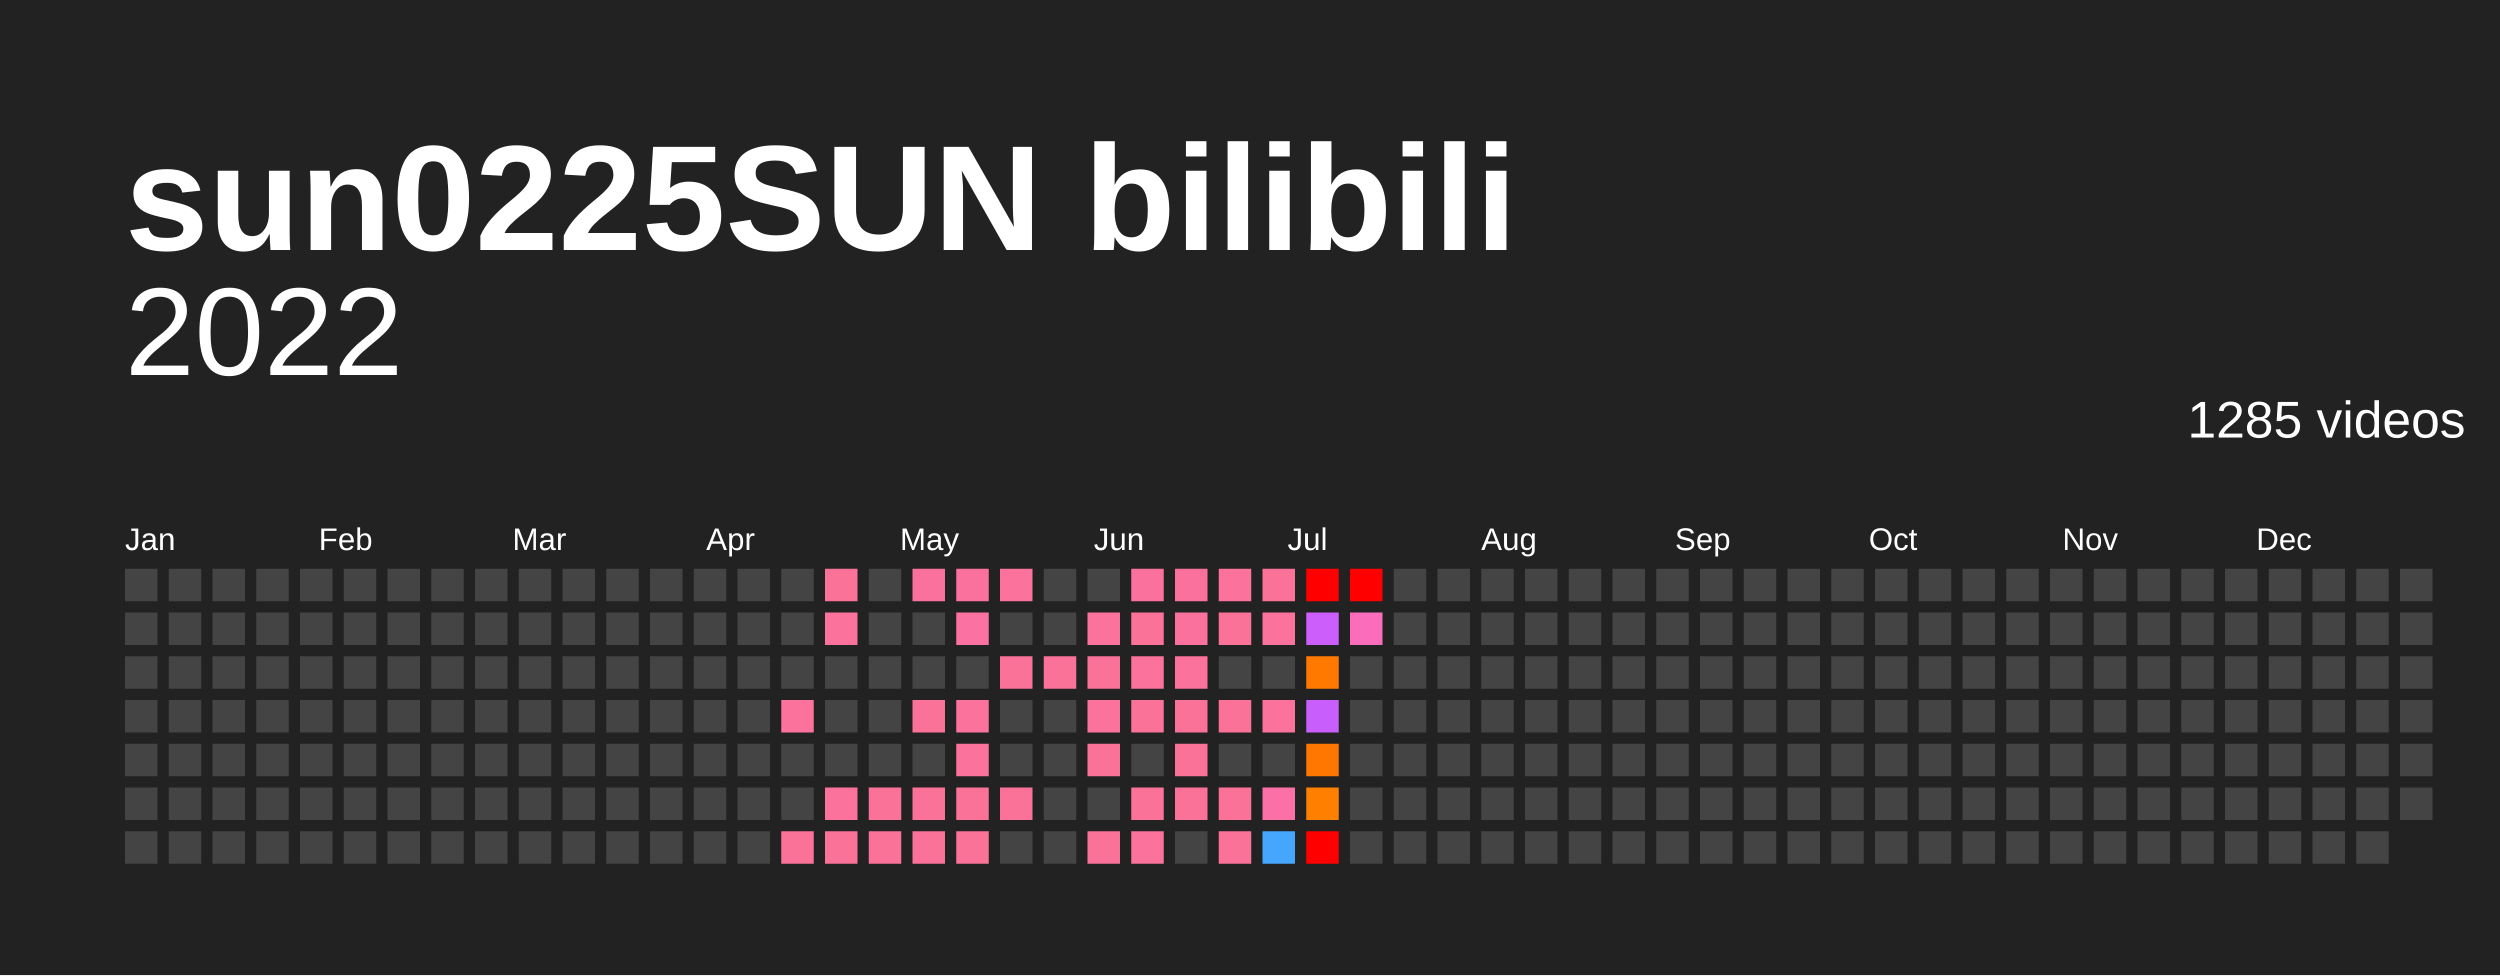
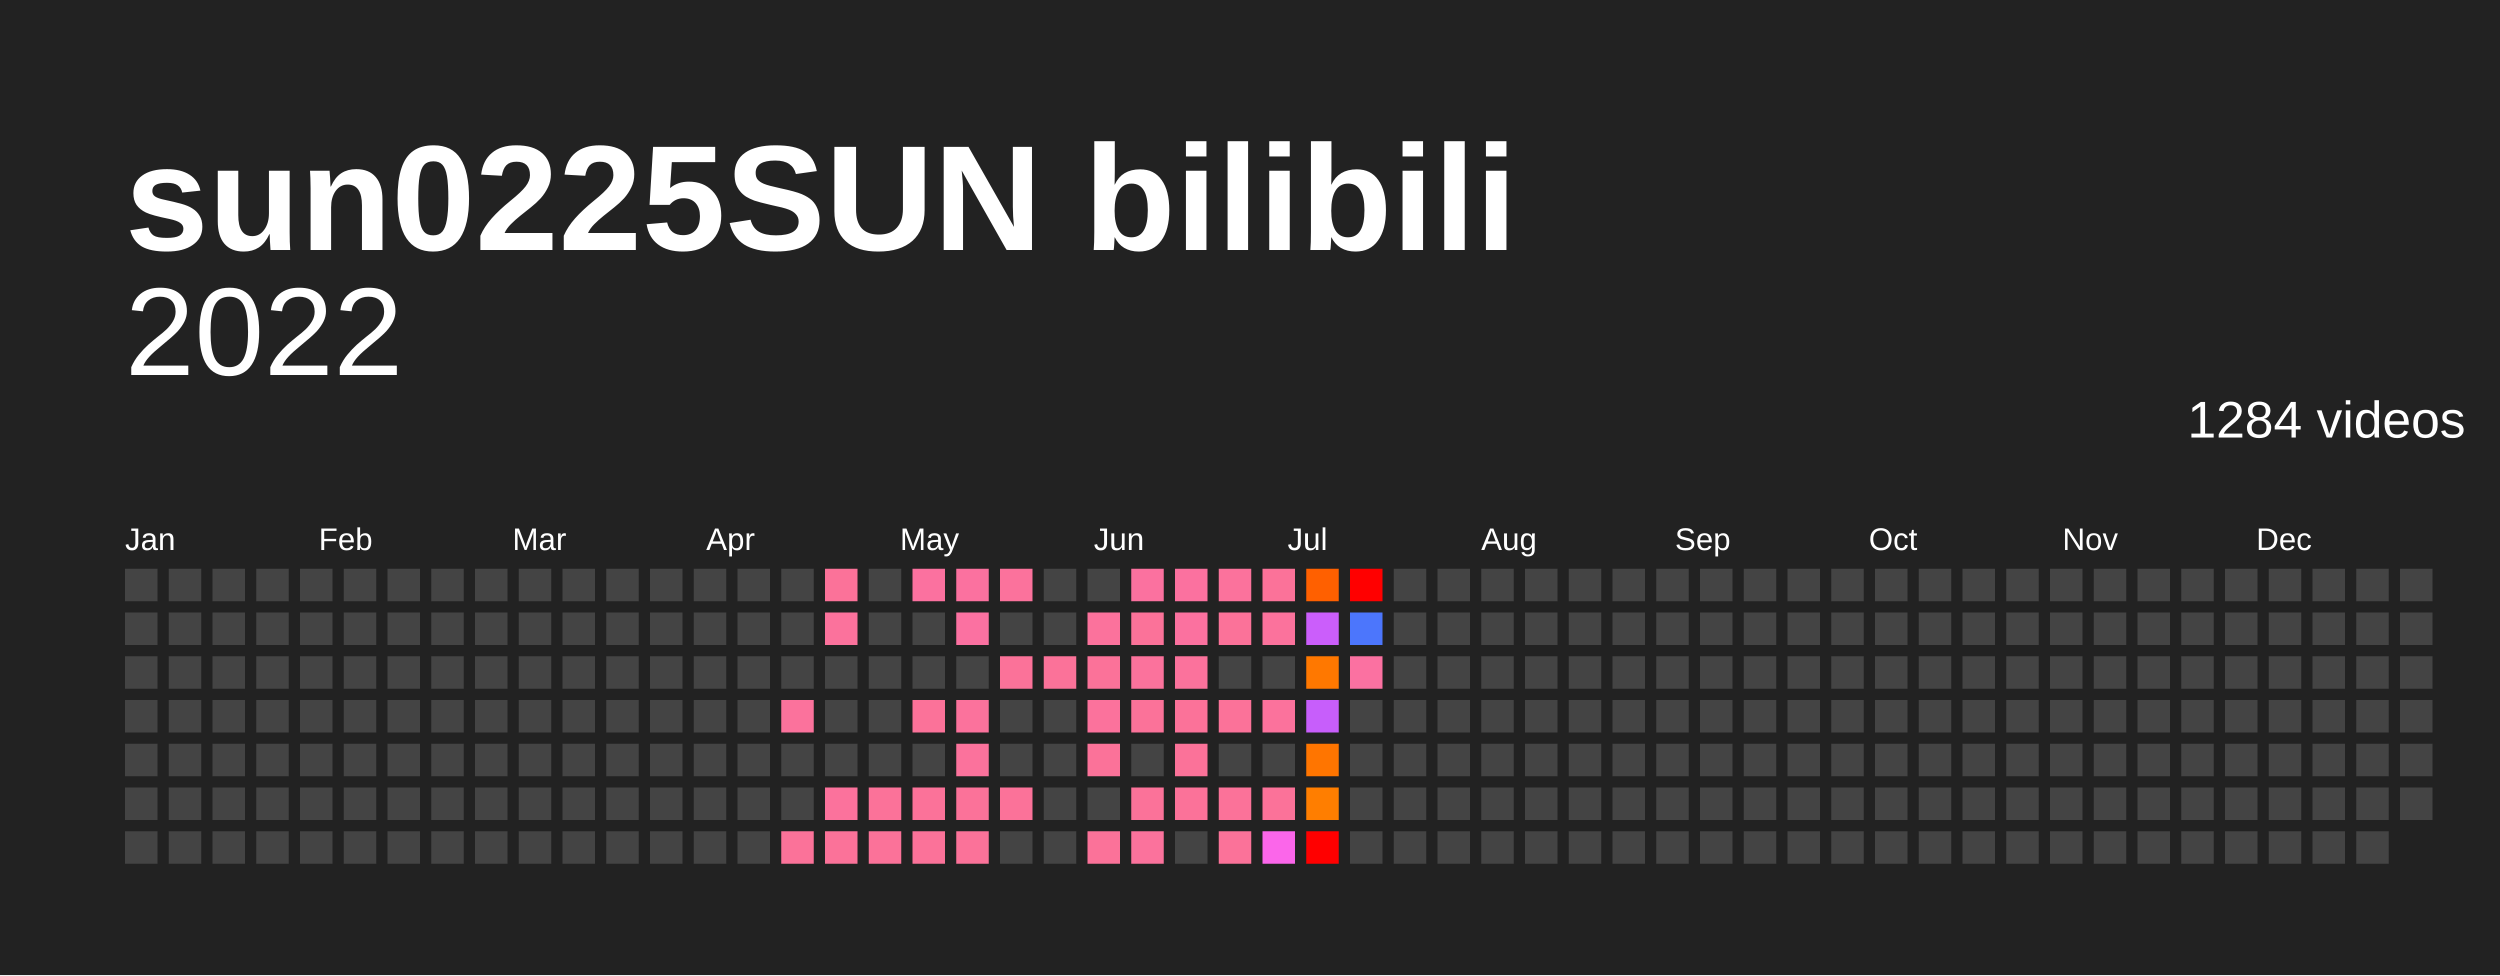
<svg xmlns="http://www.w3.org/2000/svg" baseProfile="full" height="78mm" version="1.1" viewBox="0,0,200,78" width="200mm">
  <defs />
  <rect fill="#222222" height="78" width="200" x="0" y="0" />
  <text fill="#FFFFFF" style="font-size:12px; font-family:Arial; font-weight:bold;" x="10" y="20">sun0225SUN bilibili</text>
  <text alignment-baseline="hanging" fill="#FFFFFF" style="font-size:10.0px; font-family:Arial;" x="10" y="30">2022</text>
-   <text alignment-baseline="hanging" fill="#FFFFFF" style="font-size:4.125px; font-family:Arial;" x="175" y="35">1285 videos</text>
+   <text alignment-baseline="hanging" fill="#FFFFFF" style="font-size:4.125px; font-family:Arial;" x="175" y="35">1284 videos</text>
  <text fill="#FFFFFF" style="font-size:2.5px; font-family:Arial" x="10.0" y="44">Jan</text>
  <text fill="#FFFFFF" style="font-size:2.5px; font-family:Arial" x="25.5" y="44">Feb</text>
  <text fill="#FFFFFF" style="font-size:2.5px; font-family:Arial" x="41.0" y="44">Mar</text>
  <text fill="#FFFFFF" style="font-size:2.5px; font-family:Arial" x="56.5" y="44">Apr</text>
  <text fill="#FFFFFF" style="font-size:2.5px; font-family:Arial" x="72.0" y="44">May</text>
  <text fill="#FFFFFF" style="font-size:2.5px; font-family:Arial" x="87.5" y="44">Jun</text>
  <text fill="#FFFFFF" style="font-size:2.5px; font-family:Arial" x="103.0" y="44">Jul</text>
  <text fill="#FFFFFF" style="font-size:2.5px; font-family:Arial" x="118.5" y="44">Aug</text>
  <text fill="#FFFFFF" style="font-size:2.5px; font-family:Arial" x="134.0" y="44">Sep</text>
  <text fill="#FFFFFF" style="font-size:2.5px; font-family:Arial" x="149.5" y="44">Oct</text>
  <text fill="#FFFFFF" style="font-size:2.5px; font-family:Arial" x="165.0" y="44">Nov</text>
  <text fill="#FFFFFF" style="font-size:2.5px; font-family:Arial" x="180.5" y="44">Dec</text>
  <rect fill="#444444" height="2.6" width="2.6" x="10.0" y="45.5" />
  <rect fill="#444444" height="2.6" width="2.6" x="10.0" y="49.0" />
  <rect fill="#444444" height="2.6" width="2.6" x="10.0" y="52.5" />
  <rect fill="#444444" height="2.6" width="2.6" x="10.0" y="56.0" />
  <rect fill="#444444" height="2.6" width="2.6" x="10.0" y="59.5" />
  <rect fill="#444444" height="2.6" width="2.6" x="10.0" y="63.0" />
  <rect fill="#444444" height="2.6" width="2.6" x="10.0" y="66.5" />
  <rect fill="#444444" height="2.6" width="2.6" x="13.5" y="45.5" />
  <rect fill="#444444" height="2.6" width="2.6" x="13.5" y="49.0" />
  <rect fill="#444444" height="2.6" width="2.6" x="13.5" y="52.5" />
  <rect fill="#444444" height="2.6" width="2.6" x="13.5" y="56.0" />
  <rect fill="#444444" height="2.6" width="2.6" x="13.5" y="59.5" />
  <rect fill="#444444" height="2.6" width="2.6" x="13.5" y="63.0" />
  <rect fill="#444444" height="2.6" width="2.6" x="13.5" y="66.5" />
  <rect fill="#444444" height="2.6" width="2.6" x="17.0" y="45.5" />
  <rect fill="#444444" height="2.6" width="2.6" x="17.0" y="49.0" />
  <rect fill="#444444" height="2.6" width="2.6" x="17.0" y="52.5" />
  <rect fill="#444444" height="2.6" width="2.6" x="17.0" y="56.0" />
  <rect fill="#444444" height="2.6" width="2.6" x="17.0" y="59.5" />
  <rect fill="#444444" height="2.6" width="2.6" x="17.0" y="63.0" />
  <rect fill="#444444" height="2.6" width="2.6" x="17.0" y="66.5" />
  <rect fill="#444444" height="2.6" width="2.6" x="20.5" y="45.5" />
  <rect fill="#444444" height="2.6" width="2.6" x="20.5" y="49.0" />
  <rect fill="#444444" height="2.6" width="2.6" x="20.5" y="52.5" />
  <rect fill="#444444" height="2.6" width="2.6" x="20.5" y="56.0" />
  <rect fill="#444444" height="2.6" width="2.6" x="20.5" y="59.5" />
  <rect fill="#444444" height="2.6" width="2.6" x="20.5" y="63.0" />
  <rect fill="#444444" height="2.6" width="2.6" x="20.5" y="66.5" />
  <rect fill="#444444" height="2.6" width="2.6" x="24.0" y="45.5" />
  <rect fill="#444444" height="2.6" width="2.6" x="24.0" y="49.0" />
  <rect fill="#444444" height="2.6" width="2.6" x="24.0" y="52.5" />
  <rect fill="#444444" height="2.6" width="2.6" x="24.0" y="56.0" />
  <rect fill="#444444" height="2.6" width="2.6" x="24.0" y="59.5" />
  <rect fill="#444444" height="2.6" width="2.6" x="24.0" y="63.0" />
  <rect fill="#444444" height="2.6" width="2.6" x="24.0" y="66.5" />
  <rect fill="#444444" height="2.6" width="2.6" x="27.5" y="45.5" />
  <rect fill="#444444" height="2.6" width="2.6" x="27.5" y="49.0" />
  <rect fill="#444444" height="2.6" width="2.6" x="27.5" y="52.5" />
  <rect fill="#444444" height="2.6" width="2.6" x="27.5" y="56.0" />
  <rect fill="#444444" height="2.6" width="2.6" x="27.5" y="59.5" />
  <rect fill="#444444" height="2.6" width="2.6" x="27.5" y="63.0" />
  <rect fill="#444444" height="2.6" width="2.6" x="27.5" y="66.5" />
  <rect fill="#444444" height="2.6" width="2.6" x="31.0" y="45.5" />
  <rect fill="#444444" height="2.6" width="2.6" x="31.0" y="49.0" />
  <rect fill="#444444" height="2.6" width="2.6" x="31.0" y="52.5" />
  <rect fill="#444444" height="2.6" width="2.6" x="31.0" y="56.0" />
  <rect fill="#444444" height="2.6" width="2.6" x="31.0" y="59.5" />
  <rect fill="#444444" height="2.6" width="2.6" x="31.0" y="63.0" />
  <rect fill="#444444" height="2.6" width="2.6" x="31.0" y="66.5" />
  <rect fill="#444444" height="2.6" width="2.6" x="34.5" y="45.5" />
  <rect fill="#444444" height="2.6" width="2.6" x="34.5" y="49.0" />
  <rect fill="#444444" height="2.6" width="2.6" x="34.5" y="52.5" />
  <rect fill="#444444" height="2.6" width="2.6" x="34.5" y="56.0" />
  <rect fill="#444444" height="2.6" width="2.6" x="34.5" y="59.5" />
  <rect fill="#444444" height="2.6" width="2.6" x="34.5" y="63.0" />
  <rect fill="#444444" height="2.6" width="2.6" x="34.5" y="66.5" />
  <rect fill="#444444" height="2.6" width="2.6" x="38.0" y="45.5" />
  <rect fill="#444444" height="2.6" width="2.6" x="38.0" y="49.0" />
  <rect fill="#444444" height="2.6" width="2.6" x="38.0" y="52.5" />
  <rect fill="#444444" height="2.6" width="2.6" x="38.0" y="56.0" />
  <rect fill="#444444" height="2.6" width="2.6" x="38.0" y="59.5" />
  <rect fill="#444444" height="2.6" width="2.6" x="38.0" y="63.0" />
  <rect fill="#444444" height="2.6" width="2.6" x="38.0" y="66.5" />
  <rect fill="#444444" height="2.6" width="2.6" x="41.5" y="45.5" />
  <rect fill="#444444" height="2.6" width="2.6" x="41.5" y="49.0" />
  <rect fill="#444444" height="2.6" width="2.6" x="41.5" y="52.5" />
  <rect fill="#444444" height="2.6" width="2.6" x="41.5" y="56.0" />
  <rect fill="#444444" height="2.6" width="2.6" x="41.5" y="59.5" />
  <rect fill="#444444" height="2.6" width="2.6" x="41.5" y="63.0" />
  <rect fill="#444444" height="2.6" width="2.6" x="41.5" y="66.5" />
  <rect fill="#444444" height="2.6" width="2.6" x="45.0" y="45.5" />
  <rect fill="#444444" height="2.6" width="2.6" x="45.0" y="49.0" />
  <rect fill="#444444" height="2.6" width="2.6" x="45.0" y="52.5" />
  <rect fill="#444444" height="2.6" width="2.6" x="45.0" y="56.0" />
  <rect fill="#444444" height="2.6" width="2.6" x="45.0" y="59.5" />
  <rect fill="#444444" height="2.6" width="2.6" x="45.0" y="63.0" />
  <rect fill="#444444" height="2.6" width="2.6" x="45.0" y="66.5" />
  <rect fill="#444444" height="2.6" width="2.6" x="48.5" y="45.5" />
  <rect fill="#444444" height="2.6" width="2.6" x="48.5" y="49.0" />
  <rect fill="#444444" height="2.6" width="2.6" x="48.5" y="52.5" />
  <rect fill="#444444" height="2.6" width="2.6" x="48.5" y="56.0" />
  <rect fill="#444444" height="2.6" width="2.6" x="48.5" y="59.5" />
  <rect fill="#444444" height="2.6" width="2.6" x="48.5" y="63.0" />
  <rect fill="#444444" height="2.6" width="2.6" x="48.5" y="66.5" />
  <rect fill="#444444" height="2.6" width="2.6" x="52.0" y="45.5" />
  <rect fill="#444444" height="2.6" width="2.6" x="52.0" y="49.0" />
  <rect fill="#444444" height="2.6" width="2.6" x="52.0" y="52.5" />
  <rect fill="#444444" height="2.6" width="2.6" x="52.0" y="56.0" />
  <rect fill="#444444" height="2.6" width="2.6" x="52.0" y="59.5" />
  <rect fill="#444444" height="2.6" width="2.6" x="52.0" y="63.0" />
  <rect fill="#444444" height="2.6" width="2.6" x="52.0" y="66.5" />
  <rect fill="#444444" height="2.6" width="2.6" x="55.5" y="45.5" />
  <rect fill="#444444" height="2.6" width="2.6" x="55.5" y="49.0" />
  <rect fill="#444444" height="2.6" width="2.6" x="55.5" y="52.5" />
  <rect fill="#444444" height="2.6" width="2.6" x="55.5" y="56.0" />
  <rect fill="#444444" height="2.6" width="2.6" x="55.5" y="59.5" />
  <rect fill="#444444" height="2.6" width="2.6" x="55.5" y="63.0" />
  <rect fill="#444444" height="2.6" width="2.6" x="55.5" y="66.5" />
  <rect fill="#444444" height="2.6" width="2.6" x="59.0" y="45.5" />
  <rect fill="#444444" height="2.6" width="2.6" x="59.0" y="49.0" />
  <rect fill="#444444" height="2.6" width="2.6" x="59.0" y="52.5" />
  <rect fill="#444444" height="2.6" width="2.6" x="59.0" y="56.0" />
  <rect fill="#444444" height="2.6" width="2.6" x="59.0" y="59.5" />
  <rect fill="#444444" height="2.6" width="2.6" x="59.0" y="63.0" />
  <rect fill="#444444" height="2.6" width="2.6" x="59.0" y="66.5" />
  <rect fill="#444444" height="2.6" width="2.6" x="62.5" y="45.5" />
  <rect fill="#444444" height="2.6" width="2.6" x="62.5" y="49.0" />
  <rect fill="#444444" height="2.6" width="2.6" x="62.5" y="52.5" />
  <rect fill="#fb729c" height="2.6" width="2.6" x="62.5" y="56.0" />
  <rect fill="#444444" height="2.6" width="2.6" x="62.5" y="59.5" />
  <rect fill="#444444" height="2.6" width="2.6" x="62.5" y="63.0" />
  <rect fill="#fb7299" height="2.6" width="2.6" x="62.5" y="66.5" />
  <rect fill="#fb7299" height="2.6" width="2.6" x="66.0" y="45.5" />
  <rect fill="#fb729c" height="2.6" width="2.6" x="66.0" y="49.0" />
  <rect fill="#444444" height="2.6" width="2.6" x="66.0" y="52.5" />
  <rect fill="#444444" height="2.6" width="2.6" x="66.0" y="56.0" />
  <rect fill="#444444" height="2.6" width="2.6" x="66.0" y="59.5" />
  <rect fill="#fb729c" height="2.6" width="2.6" x="66.0" y="63.0" />
  <rect fill="#fb7299" height="2.6" width="2.6" x="66.0" y="66.5" />
  <rect fill="#444444" height="2.6" width="2.6" x="69.5" y="45.5" />
  <rect fill="#444444" height="2.6" width="2.6" x="69.5" y="49.0" />
  <rect fill="#444444" height="2.6" width="2.6" x="69.5" y="52.5" />
  <rect fill="#444444" height="2.6" width="2.6" x="69.5" y="56.0" />
  <rect fill="#444444" height="2.6" width="2.6" x="69.5" y="59.5" />
  <rect fill="#fb7299" height="2.6" width="2.6" x="69.5" y="63.0" />
  <rect fill="#fb7299" height="2.6" width="2.6" x="69.5" y="66.5" />
-   <rect fill="#fb719e" height="2.6" width="2.6" x="73.0" y="45.5" />
+   <rect fill="#fb719f" height="2.6" width="2.6" x="73.0" y="45.5" />
  <rect fill="#444444" height="2.6" width="2.6" x="73.0" y="49.0" />
  <rect fill="#444444" height="2.6" width="2.6" x="73.0" y="52.5" />
  <rect fill="#fb7299" height="2.6" width="2.6" x="73.0" y="56.0" />
  <rect fill="#444444" height="2.6" width="2.6" x="73.0" y="59.5" />
  <rect fill="#fb7299" height="2.6" width="2.6" x="73.0" y="63.0" />
  <rect fill="#fb7299" height="2.6" width="2.6" x="73.0" y="66.5" />
-   <rect fill="#fb719e" height="2.6" width="2.6" x="76.5" y="45.5" />
+   <rect fill="#fb719f" height="2.6" width="2.6" x="76.5" y="45.5" />
  <rect fill="#fb71a1" height="2.6" width="2.6" x="76.5" y="49.0" />
  <rect fill="#444444" height="2.6" width="2.6" x="76.5" y="52.5" />
  <rect fill="#fb729c" height="2.6" width="2.6" x="76.5" y="56.0" />
  <rect fill="#fb729c" height="2.6" width="2.6" x="76.5" y="59.5" />
  <rect fill="#fb7299" height="2.6" width="2.6" x="76.5" y="63.0" />
  <rect fill="#fb7299" height="2.6" width="2.6" x="76.5" y="66.5" />
  <rect fill="#fb729c" height="2.6" width="2.6" x="80.0" y="45.5" />
  <rect fill="#444444" height="2.6" width="2.6" x="80.0" y="49.0" />
  <rect fill="#fb7299" height="2.6" width="2.6" x="80.0" y="52.5" />
  <rect fill="#444444" height="2.6" width="2.6" x="80.0" y="56.0" />
  <rect fill="#444444" height="2.6" width="2.6" x="80.0" y="59.5" />
  <rect fill="#fb7299" height="2.6" width="2.6" x="80.0" y="63.0" />
  <rect fill="#444444" height="2.6" width="2.6" x="80.0" y="66.5" />
  <rect fill="#444444" height="2.6" width="2.6" x="83.5" y="45.5" />
  <rect fill="#444444" height="2.6" width="2.6" x="83.5" y="49.0" />
  <rect fill="#fb7299" height="2.6" width="2.6" x="83.5" y="52.5" />
  <rect fill="#444444" height="2.6" width="2.6" x="83.5" y="56.0" />
  <rect fill="#444444" height="2.6" width="2.6" x="83.5" y="59.5" />
  <rect fill="#444444" height="2.6" width="2.6" x="83.5" y="63.0" />
  <rect fill="#444444" height="2.6" width="2.6" x="83.5" y="66.5" />
  <rect fill="#444444" height="2.6" width="2.6" x="87.0" y="45.5" />
  <rect fill="#fb729c" height="2.6" width="2.6" x="87.0" y="49.0" />
  <rect fill="#fb7299" height="2.6" width="2.6" x="87.0" y="52.5" />
  <rect fill="#fb729c" height="2.6" width="2.6" x="87.0" y="56.0" />
  <rect fill="#fb7299" height="2.6" width="2.6" x="87.0" y="59.5" />
  <rect fill="#444444" height="2.6" width="2.6" x="87.0" y="63.0" />
  <rect fill="#fb7299" height="2.6" width="2.6" x="87.0" y="66.5" />
-   <rect fill="#fb719e" height="2.6" width="2.6" x="90.5" y="45.5" />
+   <rect fill="#fb719f" height="2.6" width="2.6" x="90.5" y="45.5" />
  <rect fill="#fb7299" height="2.6" width="2.6" x="90.5" y="49.0" />
  <rect fill="#fb729c" height="2.6" width="2.6" x="90.5" y="52.5" />
  <rect fill="#fb7299" height="2.6" width="2.6" x="90.5" y="56.0" />
  <rect fill="#444444" height="2.6" width="2.6" x="90.5" y="59.5" />
  <rect fill="#fb7299" height="2.6" width="2.6" x="90.5" y="63.0" />
  <rect fill="#fb729c" height="2.6" width="2.6" x="90.5" y="66.5" />
-   <rect fill="#fb719e" height="2.6" width="2.6" x="94.0" y="45.5" />
-   <rect fill="#fb719e" height="2.6" width="2.6" x="94.0" y="49.0" />
+   <rect fill="#fb719f" height="2.6" width="2.6" x="94.0" y="45.5" />
+   <rect fill="#fb719f" height="2.6" width="2.6" x="94.0" y="49.0" />
  <rect fill="#fb729c" height="2.6" width="2.6" x="94.0" y="52.5" />
  <rect fill="#fb7299" height="2.6" width="2.6" x="94.0" y="56.0" />
  <rect fill="#fb7299" height="2.6" width="2.6" x="94.0" y="59.5" />
  <rect fill="#fb7299" height="2.6" width="2.6" x="94.0" y="63.0" />
  <rect fill="#444444" height="2.6" width="2.6" x="94.0" y="66.5" />
  <rect fill="#fb729c" height="2.6" width="2.6" x="97.5" y="45.5" />
  <rect fill="#fb7299" height="2.6" width="2.6" x="97.5" y="49.0" />
  <rect fill="#444444" height="2.6" width="2.6" x="97.5" y="52.5" />
  <rect fill="#fb7299" height="2.6" width="2.6" x="97.5" y="56.0" />
  <rect fill="#444444" height="2.6" width="2.6" x="97.5" y="59.5" />
  <rect fill="#fb7299" height="2.6" width="2.6" x="97.5" y="63.0" />
  <rect fill="#fb7299" height="2.6" width="2.6" x="97.5" y="66.5" />
  <rect fill="#fb7299" height="2.6" width="2.6" x="101.0" y="45.5" />
  <rect fill="#fb729c" height="2.6" width="2.6" x="101.0" y="49.0" />
  <rect fill="#444444" height="2.6" width="2.6" x="101.0" y="52.5" />
  <rect fill="#fb729c" height="2.6" width="2.6" x="101.0" y="56.0" />
  <rect fill="#444444" height="2.6" width="2.6" x="101.0" y="59.5" />
-   <rect fill="#fb70a7" height="2.6" width="2.6" x="101.0" y="63.0" />
-   <rect fill="#46a5fc" height="2.6" width="2.6" x="101.0" y="66.5" />
-   <rect fill="red" height="2.6" width="2.6" x="104.5" y="45.5" />
-   <rect fill="#cc5efb" height="2.6" width="2.6" x="104.5" y="49.0" />
-   <rect fill="#ff7900" height="2.6" width="2.6" x="104.5" y="52.5" />
-   <rect fill="#c85efb" height="2.6" width="2.6" x="104.5" y="56.0" />
-   <rect fill="#ff7600" height="2.6" width="2.6" x="104.5" y="59.5" />
-   <rect fill="#ff7f00" height="2.6" width="2.6" x="104.5" y="63.0" />
+   <rect fill="#fb7299" height="2.6" width="2.6" x="101.0" y="63.0" />
+   <rect fill="#fb66ea" height="2.6" width="2.6" x="101.0" y="66.5" />
+   <rect fill="#ff6000" height="2.6" width="2.6" x="104.5" y="45.5" />
+   <rect fill="#cb5efb" height="2.6" width="2.6" x="104.5" y="49.0" />
+   <rect fill="#ff7800" height="2.6" width="2.6" x="104.5" y="52.5" />
+   <rect fill="#c75efb" height="2.6" width="2.6" x="104.5" y="56.0" />
+   <rect fill="#ff7500" height="2.6" width="2.6" x="104.5" y="59.5" />
+   <rect fill="#ff7e00" height="2.6" width="2.6" x="104.5" y="63.0" />
  <rect fill="red" height="2.6" width="2.6" x="104.5" y="66.5" />
  <rect fill="red" height="2.6" width="2.6" x="108.0" y="45.5" />
-   <rect fill="#fb6dbb" height="2.6" width="2.6" x="108.0" y="49.0" />
-   <rect fill="#444444" height="2.6" width="2.6" x="108.0" y="52.5" />
+   <rect fill="#4c76fc" height="2.6" width="2.6" x="108.0" y="49.0" />
+   <rect fill="#fb71a1" height="2.6" width="2.6" x="108.0" y="52.5" />
  <rect fill="#444444" height="2.6" width="2.6" x="108.0" y="56.0" />
  <rect fill="#444444" height="2.6" width="2.6" x="108.0" y="59.5" />
  <rect fill="#444444" height="2.6" width="2.6" x="108.0" y="63.0" />
  <rect fill="#444444" height="2.6" width="2.6" x="108.0" y="66.5" />
  <rect fill="#444444" height="2.6" width="2.6" x="111.5" y="45.5" />
  <rect fill="#444444" height="2.6" width="2.6" x="111.5" y="49.0" />
  <rect fill="#444444" height="2.6" width="2.6" x="111.5" y="52.5" />
  <rect fill="#444444" height="2.6" width="2.6" x="111.5" y="56.0" />
  <rect fill="#444444" height="2.6" width="2.6" x="111.5" y="59.5" />
  <rect fill="#444444" height="2.6" width="2.6" x="111.5" y="63.0" />
  <rect fill="#444444" height="2.6" width="2.6" x="111.5" y="66.5" />
  <rect fill="#444444" height="2.6" width="2.6" x="115.0" y="45.5" />
  <rect fill="#444444" height="2.6" width="2.6" x="115.0" y="49.0" />
  <rect fill="#444444" height="2.6" width="2.6" x="115.0" y="52.5" />
  <rect fill="#444444" height="2.6" width="2.6" x="115.0" y="56.0" />
  <rect fill="#444444" height="2.6" width="2.6" x="115.0" y="59.5" />
  <rect fill="#444444" height="2.6" width="2.6" x="115.0" y="63.0" />
  <rect fill="#444444" height="2.6" width="2.6" x="115.0" y="66.5" />
  <rect fill="#444444" height="2.6" width="2.6" x="118.5" y="45.5" />
  <rect fill="#444444" height="2.6" width="2.6" x="118.5" y="49.0" />
  <rect fill="#444444" height="2.6" width="2.6" x="118.5" y="52.5" />
  <rect fill="#444444" height="2.6" width="2.6" x="118.5" y="56.0" />
  <rect fill="#444444" height="2.6" width="2.6" x="118.5" y="59.5" />
  <rect fill="#444444" height="2.6" width="2.6" x="118.5" y="63.0" />
  <rect fill="#444444" height="2.6" width="2.6" x="118.5" y="66.5" />
  <rect fill="#444444" height="2.6" width="2.6" x="122.0" y="45.5" />
  <rect fill="#444444" height="2.6" width="2.6" x="122.0" y="49.0" />
  <rect fill="#444444" height="2.6" width="2.6" x="122.0" y="52.5" />
  <rect fill="#444444" height="2.6" width="2.6" x="122.0" y="56.0" />
  <rect fill="#444444" height="2.6" width="2.6" x="122.0" y="59.5" />
  <rect fill="#444444" height="2.6" width="2.6" x="122.0" y="63.0" />
  <rect fill="#444444" height="2.6" width="2.6" x="122.0" y="66.5" />
  <rect fill="#444444" height="2.6" width="2.6" x="125.5" y="45.5" />
  <rect fill="#444444" height="2.6" width="2.6" x="125.5" y="49.0" />
  <rect fill="#444444" height="2.6" width="2.6" x="125.5" y="52.5" />
  <rect fill="#444444" height="2.6" width="2.6" x="125.5" y="56.0" />
  <rect fill="#444444" height="2.6" width="2.6" x="125.5" y="59.5" />
  <rect fill="#444444" height="2.6" width="2.6" x="125.5" y="63.0" />
  <rect fill="#444444" height="2.6" width="2.6" x="125.5" y="66.5" />
  <rect fill="#444444" height="2.6" width="2.6" x="129.0" y="45.5" />
  <rect fill="#444444" height="2.6" width="2.6" x="129.0" y="49.0" />
  <rect fill="#444444" height="2.6" width="2.6" x="129.0" y="52.5" />
  <rect fill="#444444" height="2.6" width="2.6" x="129.0" y="56.0" />
  <rect fill="#444444" height="2.6" width="2.6" x="129.0" y="59.5" />
  <rect fill="#444444" height="2.6" width="2.6" x="129.0" y="63.0" />
  <rect fill="#444444" height="2.6" width="2.6" x="129.0" y="66.5" />
  <rect fill="#444444" height="2.6" width="2.6" x="132.5" y="45.5" />
  <rect fill="#444444" height="2.6" width="2.6" x="132.5" y="49.0" />
  <rect fill="#444444" height="2.6" width="2.6" x="132.5" y="52.5" />
  <rect fill="#444444" height="2.6" width="2.6" x="132.5" y="56.0" />
  <rect fill="#444444" height="2.6" width="2.6" x="132.5" y="59.5" />
  <rect fill="#444444" height="2.6" width="2.6" x="132.5" y="63.0" />
  <rect fill="#444444" height="2.6" width="2.6" x="132.5" y="66.5" />
  <rect fill="#444444" height="2.6" width="2.6" x="136.0" y="45.5" />
  <rect fill="#444444" height="2.6" width="2.6" x="136.0" y="49.0" />
  <rect fill="#444444" height="2.6" width="2.6" x="136.0" y="52.5" />
  <rect fill="#444444" height="2.6" width="2.6" x="136.0" y="56.0" />
  <rect fill="#444444" height="2.6" width="2.6" x="136.0" y="59.5" />
  <rect fill="#444444" height="2.6" width="2.6" x="136.0" y="63.0" />
  <rect fill="#444444" height="2.6" width="2.6" x="136.0" y="66.5" />
  <rect fill="#444444" height="2.6" width="2.6" x="139.5" y="45.5" />
  <rect fill="#444444" height="2.6" width="2.6" x="139.5" y="49.0" />
  <rect fill="#444444" height="2.6" width="2.6" x="139.5" y="52.5" />
  <rect fill="#444444" height="2.6" width="2.6" x="139.5" y="56.0" />
  <rect fill="#444444" height="2.6" width="2.6" x="139.5" y="59.5" />
  <rect fill="#444444" height="2.6" width="2.6" x="139.5" y="63.0" />
  <rect fill="#444444" height="2.6" width="2.6" x="139.5" y="66.5" />
  <rect fill="#444444" height="2.6" width="2.6" x="143.0" y="45.5" />
  <rect fill="#444444" height="2.6" width="2.6" x="143.0" y="49.0" />
  <rect fill="#444444" height="2.6" width="2.6" x="143.0" y="52.5" />
  <rect fill="#444444" height="2.6" width="2.6" x="143.0" y="56.0" />
  <rect fill="#444444" height="2.6" width="2.6" x="143.0" y="59.5" />
  <rect fill="#444444" height="2.6" width="2.6" x="143.0" y="63.0" />
  <rect fill="#444444" height="2.6" width="2.6" x="143.0" y="66.5" />
  <rect fill="#444444" height="2.6" width="2.6" x="146.5" y="45.5" />
  <rect fill="#444444" height="2.6" width="2.6" x="146.5" y="49.0" />
  <rect fill="#444444" height="2.6" width="2.6" x="146.5" y="52.5" />
  <rect fill="#444444" height="2.6" width="2.6" x="146.5" y="56.0" />
  <rect fill="#444444" height="2.6" width="2.6" x="146.5" y="59.5" />
  <rect fill="#444444" height="2.6" width="2.6" x="146.5" y="63.0" />
  <rect fill="#444444" height="2.6" width="2.6" x="146.5" y="66.5" />
  <rect fill="#444444" height="2.6" width="2.6" x="150.0" y="45.5" />
  <rect fill="#444444" height="2.6" width="2.6" x="150.0" y="49.0" />
  <rect fill="#444444" height="2.6" width="2.6" x="150.0" y="52.5" />
  <rect fill="#444444" height="2.6" width="2.6" x="150.0" y="56.0" />
  <rect fill="#444444" height="2.6" width="2.6" x="150.0" y="59.5" />
  <rect fill="#444444" height="2.6" width="2.6" x="150.0" y="63.0" />
  <rect fill="#444444" height="2.6" width="2.6" x="150.0" y="66.5" />
  <rect fill="#444444" height="2.6" width="2.6" x="153.5" y="45.5" />
  <rect fill="#444444" height="2.6" width="2.6" x="153.5" y="49.0" />
  <rect fill="#444444" height="2.6" width="2.6" x="153.5" y="52.5" />
  <rect fill="#444444" height="2.6" width="2.6" x="153.5" y="56.0" />
  <rect fill="#444444" height="2.6" width="2.6" x="153.5" y="59.5" />
  <rect fill="#444444" height="2.6" width="2.6" x="153.5" y="63.0" />
  <rect fill="#444444" height="2.6" width="2.6" x="153.5" y="66.5" />
  <rect fill="#444444" height="2.6" width="2.6" x="157.0" y="45.5" />
  <rect fill="#444444" height="2.6" width="2.6" x="157.0" y="49.0" />
  <rect fill="#444444" height="2.6" width="2.6" x="157.0" y="52.5" />
  <rect fill="#444444" height="2.6" width="2.6" x="157.0" y="56.0" />
  <rect fill="#444444" height="2.6" width="2.6" x="157.0" y="59.5" />
  <rect fill="#444444" height="2.6" width="2.6" x="157.0" y="63.0" />
  <rect fill="#444444" height="2.6" width="2.6" x="157.0" y="66.5" />
  <rect fill="#444444" height="2.6" width="2.6" x="160.5" y="45.5" />
  <rect fill="#444444" height="2.6" width="2.6" x="160.5" y="49.0" />
  <rect fill="#444444" height="2.6" width="2.6" x="160.5" y="52.5" />
  <rect fill="#444444" height="2.6" width="2.6" x="160.5" y="56.0" />
  <rect fill="#444444" height="2.6" width="2.6" x="160.5" y="59.5" />
  <rect fill="#444444" height="2.6" width="2.6" x="160.5" y="63.0" />
  <rect fill="#444444" height="2.6" width="2.6" x="160.5" y="66.5" />
  <rect fill="#444444" height="2.6" width="2.6" x="164.0" y="45.5" />
  <rect fill="#444444" height="2.6" width="2.6" x="164.0" y="49.0" />
  <rect fill="#444444" height="2.6" width="2.6" x="164.0" y="52.5" />
  <rect fill="#444444" height="2.6" width="2.6" x="164.0" y="56.0" />
  <rect fill="#444444" height="2.6" width="2.6" x="164.0" y="59.5" />
  <rect fill="#444444" height="2.6" width="2.6" x="164.0" y="63.0" />
  <rect fill="#444444" height="2.6" width="2.6" x="164.0" y="66.5" />
  <rect fill="#444444" height="2.6" width="2.6" x="167.5" y="45.5" />
  <rect fill="#444444" height="2.6" width="2.6" x="167.5" y="49.0" />
  <rect fill="#444444" height="2.6" width="2.6" x="167.5" y="52.5" />
  <rect fill="#444444" height="2.6" width="2.6" x="167.5" y="56.0" />
  <rect fill="#444444" height="2.6" width="2.6" x="167.5" y="59.5" />
  <rect fill="#444444" height="2.6" width="2.6" x="167.5" y="63.0" />
  <rect fill="#444444" height="2.6" width="2.6" x="167.5" y="66.5" />
  <rect fill="#444444" height="2.6" width="2.6" x="171.0" y="45.5" />
  <rect fill="#444444" height="2.6" width="2.6" x="171.0" y="49.0" />
  <rect fill="#444444" height="2.6" width="2.6" x="171.0" y="52.5" />
  <rect fill="#444444" height="2.6" width="2.6" x="171.0" y="56.0" />
  <rect fill="#444444" height="2.6" width="2.6" x="171.0" y="59.5" />
  <rect fill="#444444" height="2.6" width="2.6" x="171.0" y="63.0" />
  <rect fill="#444444" height="2.6" width="2.6" x="171.0" y="66.5" />
  <rect fill="#444444" height="2.6" width="2.6" x="174.5" y="45.5" />
  <rect fill="#444444" height="2.6" width="2.6" x="174.5" y="49.0" />
  <rect fill="#444444" height="2.6" width="2.6" x="174.5" y="52.5" />
  <rect fill="#444444" height="2.6" width="2.6" x="174.5" y="56.0" />
  <rect fill="#444444" height="2.6" width="2.6" x="174.5" y="59.5" />
  <rect fill="#444444" height="2.6" width="2.6" x="174.5" y="63.0" />
  <rect fill="#444444" height="2.6" width="2.6" x="174.5" y="66.5" />
  <rect fill="#444444" height="2.6" width="2.6" x="178.0" y="45.5" />
  <rect fill="#444444" height="2.6" width="2.6" x="178.0" y="49.0" />
  <rect fill="#444444" height="2.6" width="2.6" x="178.0" y="52.5" />
  <rect fill="#444444" height="2.6" width="2.6" x="178.0" y="56.0" />
  <rect fill="#444444" height="2.6" width="2.6" x="178.0" y="59.5" />
  <rect fill="#444444" height="2.6" width="2.6" x="178.0" y="63.0" />
  <rect fill="#444444" height="2.6" width="2.6" x="178.0" y="66.5" />
  <rect fill="#444444" height="2.6" width="2.6" x="181.5" y="45.5" />
  <rect fill="#444444" height="2.6" width="2.6" x="181.5" y="49.0" />
  <rect fill="#444444" height="2.6" width="2.6" x="181.5" y="52.5" />
  <rect fill="#444444" height="2.6" width="2.6" x="181.5" y="56.0" />
  <rect fill="#444444" height="2.6" width="2.6" x="181.5" y="59.5" />
  <rect fill="#444444" height="2.6" width="2.6" x="181.5" y="63.0" />
  <rect fill="#444444" height="2.6" width="2.6" x="181.5" y="66.5" />
  <rect fill="#444444" height="2.6" width="2.6" x="185.0" y="45.5" />
  <rect fill="#444444" height="2.6" width="2.6" x="185.0" y="49.0" />
  <rect fill="#444444" height="2.6" width="2.6" x="185.0" y="52.5" />
  <rect fill="#444444" height="2.6" width="2.6" x="185.0" y="56.0" />
  <rect fill="#444444" height="2.6" width="2.6" x="185.0" y="59.5" />
  <rect fill="#444444" height="2.6" width="2.6" x="185.0" y="63.0" />
  <rect fill="#444444" height="2.6" width="2.6" x="185.0" y="66.5" />
  <rect fill="#444444" height="2.6" width="2.6" x="188.5" y="45.5" />
  <rect fill="#444444" height="2.6" width="2.6" x="188.5" y="49.0" />
  <rect fill="#444444" height="2.6" width="2.6" x="188.5" y="52.5" />
  <rect fill="#444444" height="2.6" width="2.6" x="188.5" y="56.0" />
  <rect fill="#444444" height="2.6" width="2.6" x="188.5" y="59.5" />
  <rect fill="#444444" height="2.6" width="2.6" x="188.5" y="63.0" />
  <rect fill="#444444" height="2.6" width="2.6" x="188.5" y="66.5" />
  <rect fill="#444444" height="2.6" width="2.6" x="192.0" y="45.5" />
  <rect fill="#444444" height="2.6" width="2.6" x="192.0" y="49.0" />
  <rect fill="#444444" height="2.6" width="2.6" x="192.0" y="52.5" />
  <rect fill="#444444" height="2.6" width="2.6" x="192.0" y="56.0" />
  <rect fill="#444444" height="2.6" width="2.6" x="192.0" y="59.5" />
  <rect fill="#444444" height="2.6" width="2.6" x="192.0" y="63.0" />
</svg>
